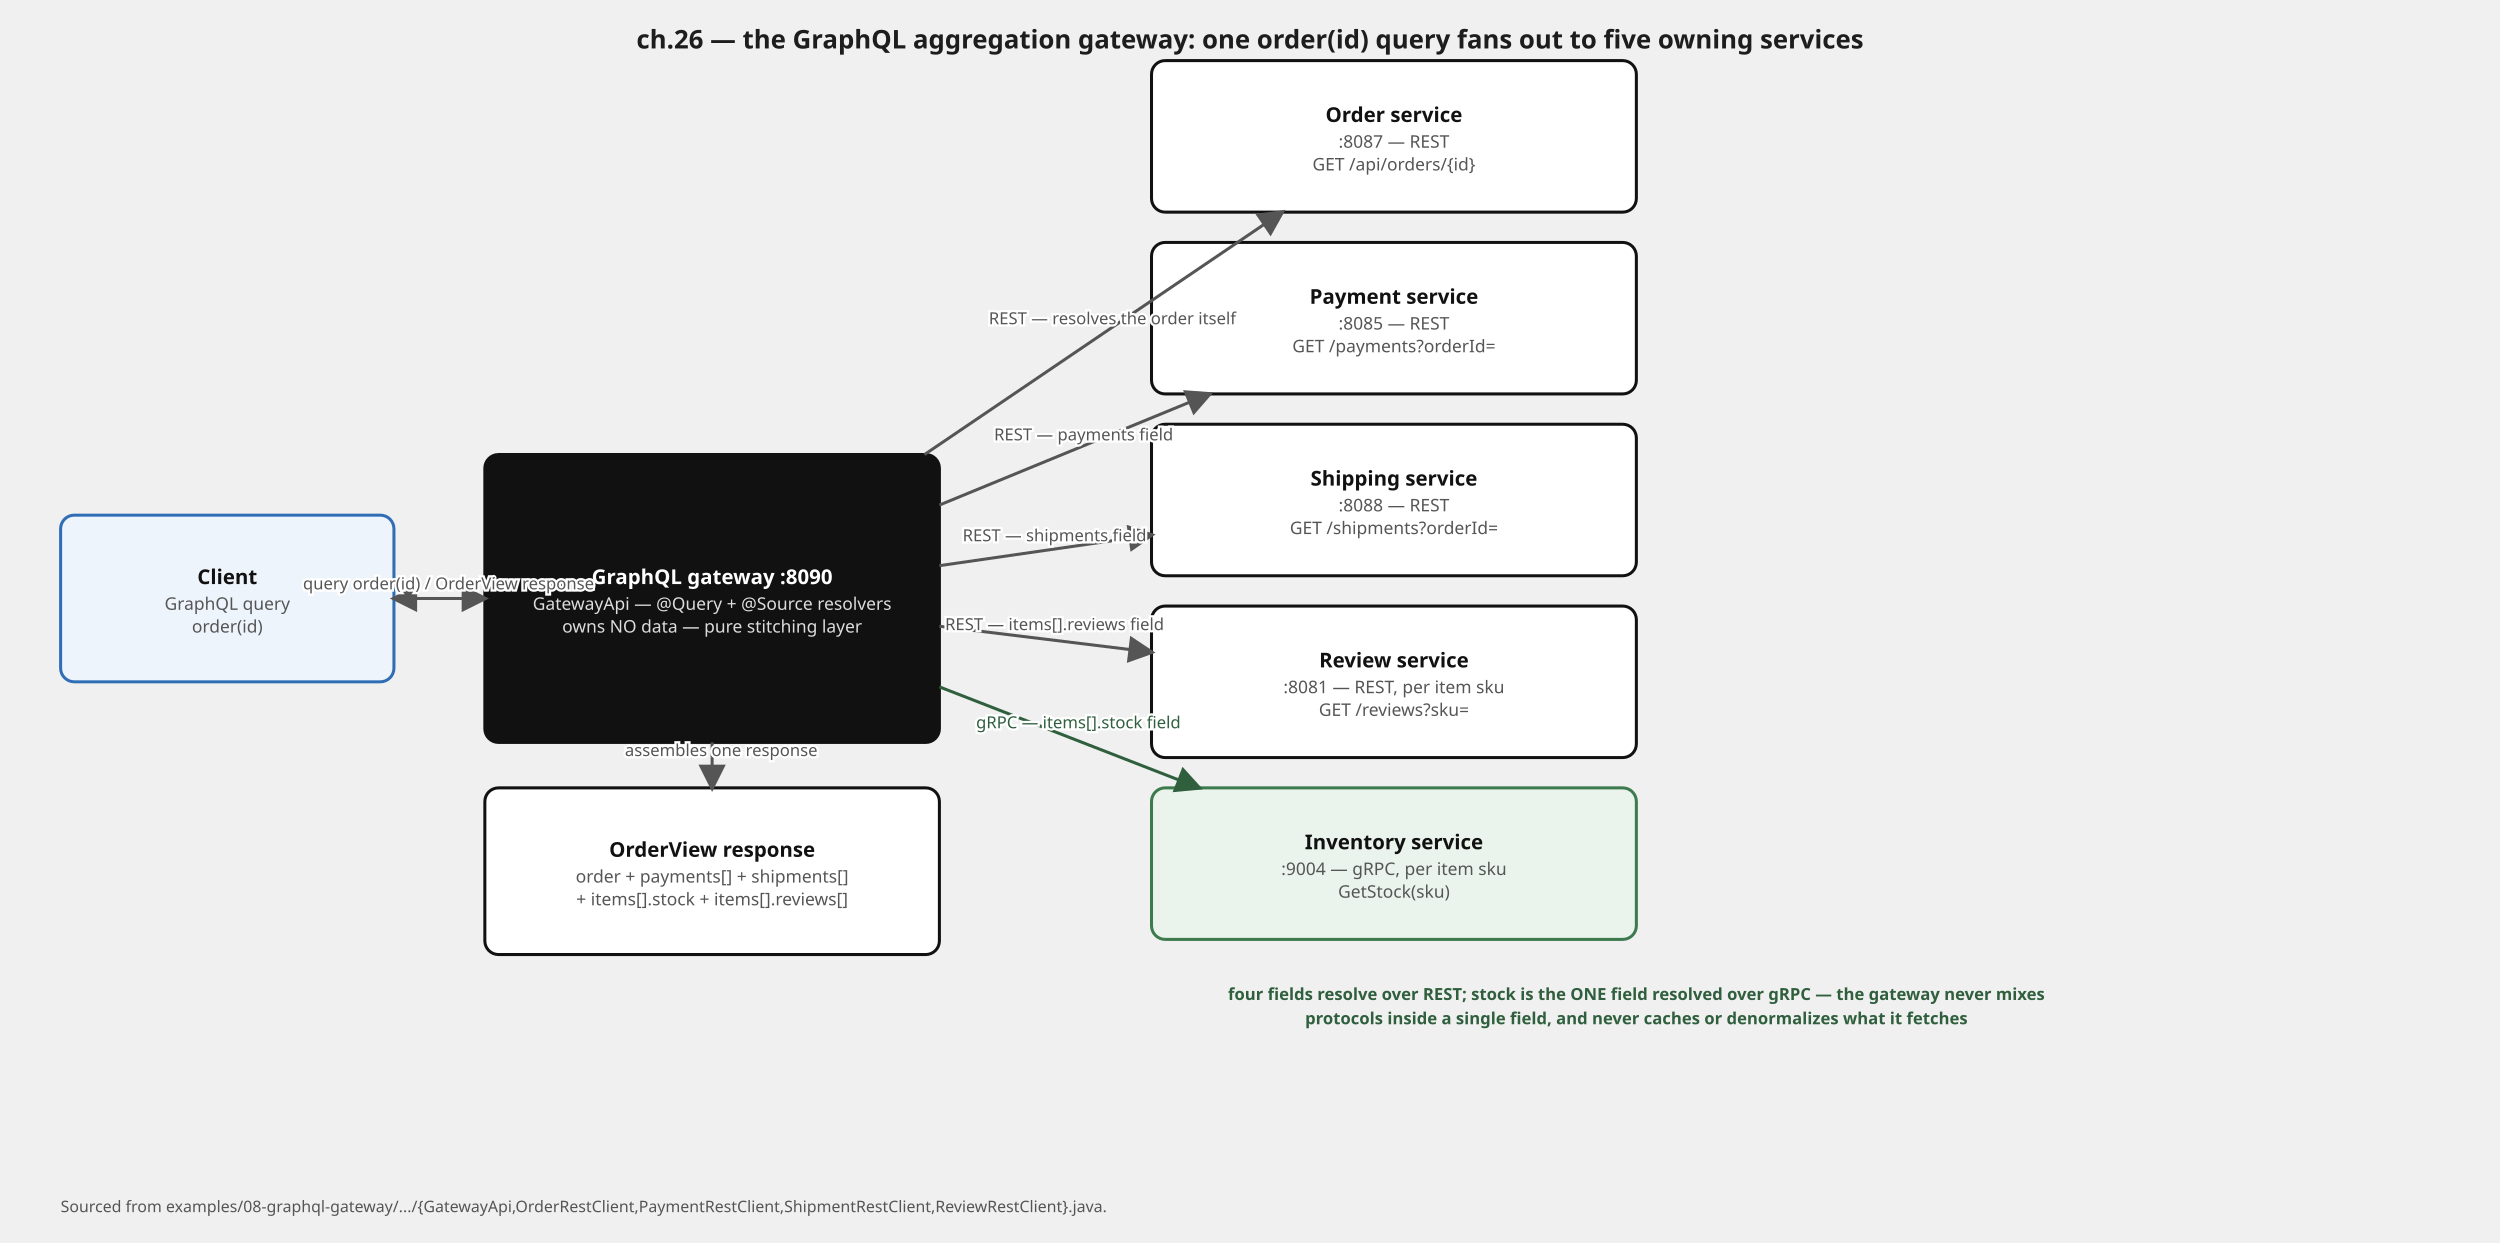
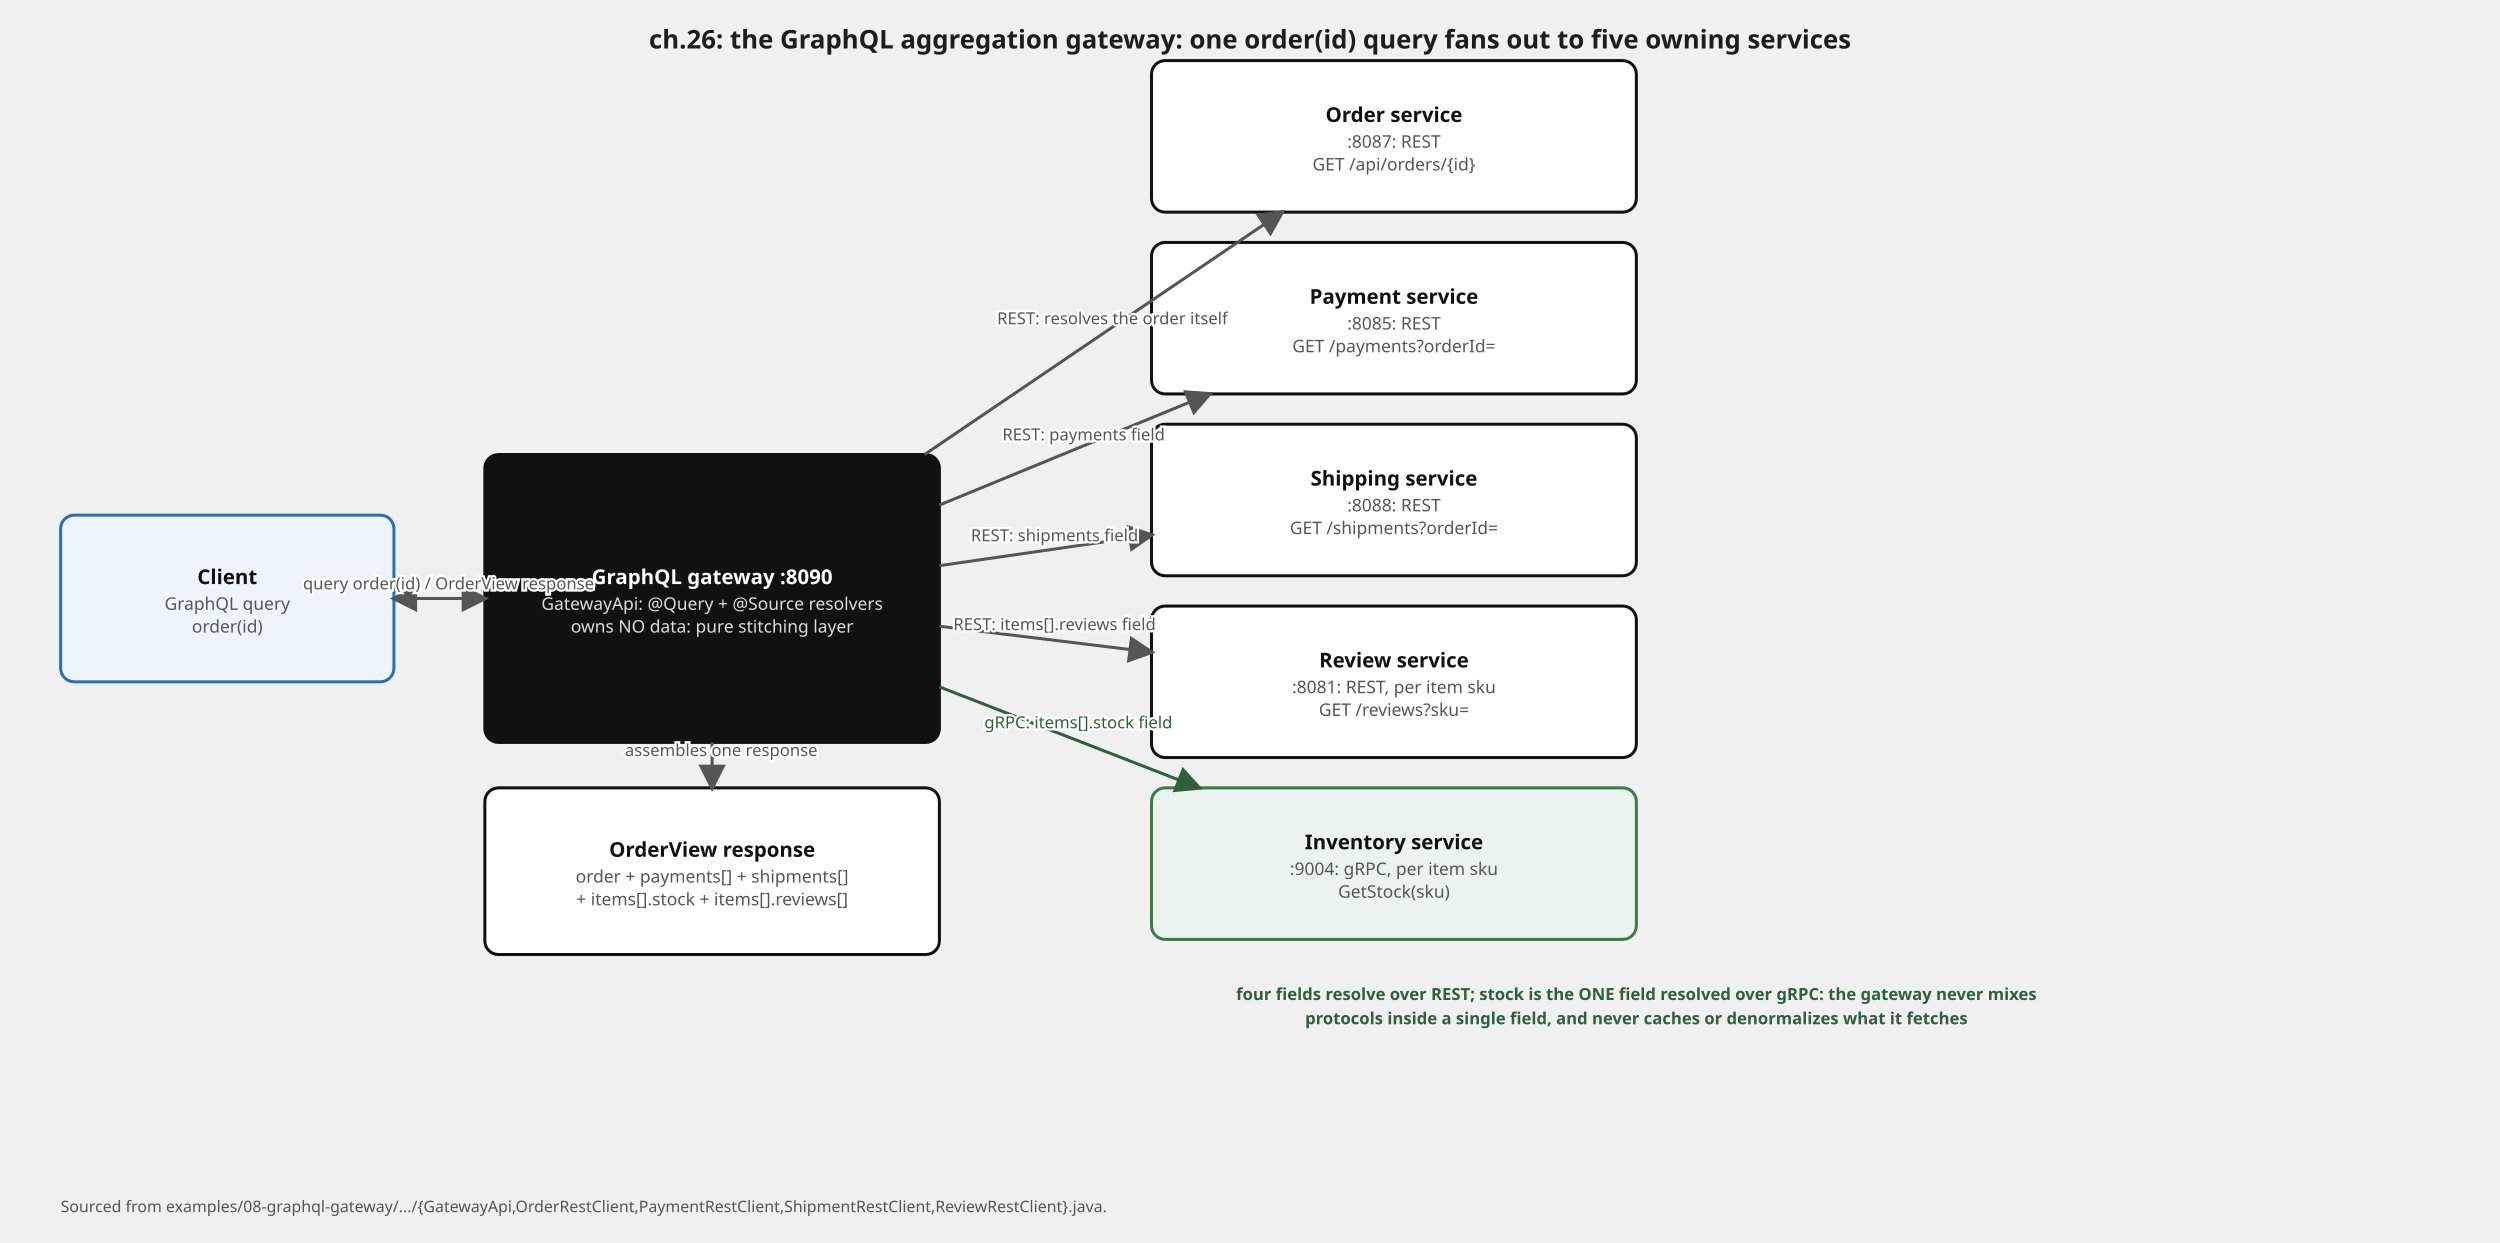
<svg xmlns="http://www.w3.org/2000/svg" viewBox="0 0 1650 820" font-family="'Red Hat Text', system-ui, sans-serif" role="img">
  <defs>
    <marker id="a" viewBox="0 0 10 10" refX="8.5" refY="5" markerWidth="9" markerHeight="9" orient="auto-start-reverse">
      <path d="M0,0 L10,5 L0,10 z" fill="#555" />
    </marker>
    <marker id="am" viewBox="0 0 10 10" refX="8.5" refY="5" markerWidth="9" markerHeight="9" orient="auto-start-reverse">
      <path d="M0,0 L10,5 L0,10 z" fill="#2f5f3d" />
    </marker>
  </defs>
  <rect x="40" y="340" width="220" height="110" rx="9" fill="#eef4fb" stroke="#2f6db5" stroke-width="2" />
  <text x="150.0" y="385.5" font-size="13.5" font-weight="700" fill="#111111" text-anchor="middle">Client</text>
  <text x="150.0" y="402.5" font-size="11.5" fill="#555555" text-anchor="middle">GraphQL query</text>
  <text x="150.0" y="417.5" font-size="11.5" fill="#555555" text-anchor="middle">order(id)</text>
  <rect x="320" y="300" width="300" height="190" rx="9" fill="#111111" stroke="#111111" stroke-width="2" />
  <text x="470.0" y="385.5" font-size="13.5" font-weight="700" fill="#ffffff" text-anchor="middle">GraphQL gateway :8090</text>
-   <text x="470.0" y="402.5" font-size="11.5" fill="#dddddd" text-anchor="middle">GatewayApi — @Query + @Source resolvers</text>
-   <text x="470.0" y="417.5" font-size="11.5" fill="#dddddd" text-anchor="middle">owns NO data — pure stitching layer</text>
+   <text x="470.0" y="402.5" font-size="11.5" fill="#dddddd" text-anchor="middle">GatewayApi: @Query + @Source resolvers</text>
+   <text x="470.0" y="417.5" font-size="11.5" fill="#dddddd" text-anchor="middle">owns NO data: pure stitching layer</text>
  <rect x="320" y="520" width="300" height="110" rx="9" fill="#ffffff" stroke="#111111" stroke-width="2" />
  <text x="470.0" y="565.5" font-size="13.5" font-weight="700" fill="#111111" text-anchor="middle">OrderView response</text>
  <text x="470.0" y="582.5" font-size="11.5" fill="#555555" text-anchor="middle">order + payments[] + shipments[]</text>
  <text x="470.0" y="597.5" font-size="11.5" fill="#555555" text-anchor="middle">+ items[].stock + items[].reviews[]</text>
  <rect x="760" y="40" width="320" height="100" rx="9" fill="#ffffff" stroke="#111111" stroke-width="2" />
  <text x="920.0" y="80.5" font-size="13.5" font-weight="700" fill="#111111" text-anchor="middle">Order service</text>
-   <text x="920.0" y="97.5" font-size="11.5" fill="#555555" text-anchor="middle">:8087 — REST</text>
+   <text x="920.0" y="97.5" font-size="11.5" fill="#555555" text-anchor="middle">:8087: REST</text>
  <text x="920.0" y="112.5" font-size="11.5" fill="#555555" text-anchor="middle">GET /api/orders/{id}</text>
  <rect x="760" y="160" width="320" height="100" rx="9" fill="#ffffff" stroke="#111111" stroke-width="2" />
  <text x="920.0" y="200.5" font-size="13.5" font-weight="700" fill="#111111" text-anchor="middle">Payment service</text>
-   <text x="920.0" y="217.5" font-size="11.5" fill="#555555" text-anchor="middle">:8085 — REST</text>
+   <text x="920.0" y="217.5" font-size="11.5" fill="#555555" text-anchor="middle">:8085: REST</text>
  <text x="920.0" y="232.5" font-size="11.5" fill="#555555" text-anchor="middle">GET /payments?orderId=</text>
  <rect x="760" y="280" width="320" height="100" rx="9" fill="#ffffff" stroke="#111111" stroke-width="2" />
  <text x="920.0" y="320.5" font-size="13.5" font-weight="700" fill="#111111" text-anchor="middle">Shipping service</text>
-   <text x="920.0" y="337.5" font-size="11.5" fill="#555555" text-anchor="middle">:8088 — REST</text>
+   <text x="920.0" y="337.5" font-size="11.5" fill="#555555" text-anchor="middle">:8088: REST</text>
  <text x="920.0" y="352.5" font-size="11.5" fill="#555555" text-anchor="middle">GET /shipments?orderId=</text>
  <rect x="760" y="400" width="320" height="100" rx="9" fill="#ffffff" stroke="#111111" stroke-width="2" />
  <text x="920.0" y="440.5" font-size="13.5" font-weight="700" fill="#111111" text-anchor="middle">Review service</text>
-   <text x="920.0" y="457.5" font-size="11.5" fill="#555555" text-anchor="middle">:8081 — REST, per item sku</text>
+   <text x="920.0" y="457.5" font-size="11.5" fill="#555555" text-anchor="middle">:8081: REST, per item sku</text>
  <text x="920.0" y="472.5" font-size="11.5" fill="#555555" text-anchor="middle">GET /reviews?sku=</text>
  <rect x="760" y="520" width="320" height="100" rx="9" fill="#eaf4ec" stroke="#3d7a4e" stroke-width="2" />
  <text x="920.0" y="560.5" font-size="13.5" font-weight="700" fill="#111111" text-anchor="middle">Inventory service</text>
-   <text x="920.0" y="577.5" font-size="11.5" fill="#555555" text-anchor="middle">:9004 — gRPC, per item sku</text>
+   <text x="920.0" y="577.5" font-size="11.5" fill="#555555" text-anchor="middle">:9004: gRPC, per item sku</text>
  <text x="920.0" y="592.5" font-size="11.5" fill="#555555" text-anchor="middle">GetStock(sku)</text>
  <path d="M260.0,395.0 L320.0,395.0" fill="none" stroke="#555" stroke-width="2" marker-start="url(#a)" marker-end="url(#a)" />
  <text x="296.0" y="389.0" font-size="11" fill="#ffffff" stroke="#ffffff" stroke-width="3" paint-order="stroke" text-anchor="middle">query order(id) / OrderView response</text>
  <text x="296.0" y="389.0" font-size="11" fill="#555" text-anchor="middle">query order(id) / OrderView response</text>
  <path d="M610.164,300.0 L846.23,140.0" fill="none" stroke="#555" stroke-width="2" marker-end="url(#a)" />
-   <text x="734.197" y="214.0" font-size="11" fill="#ffffff" stroke="#ffffff" stroke-width="3" paint-order="stroke" text-anchor="middle">REST — resolves the order itself</text>
-   <text x="734.197" y="214.0" font-size="11" fill="#555" text-anchor="middle">REST — resolves the order itself</text>
+   <text x="734.197" y="214.0" font-size="11" fill="#ffffff" stroke="#ffffff" stroke-width="3" paint-order="stroke" text-anchor="middle">REST: resolves the order itself</text>
+   <text x="734.197" y="214.0" font-size="11" fill="#555" text-anchor="middle">REST: resolves the order itself</text>
  <path d="M620.0,333.333 L798.378,260.0" fill="none" stroke="#555" stroke-width="2" marker-end="url(#a)" />
-   <text x="715.189" y="290.667" font-size="11" fill="#ffffff" stroke="#ffffff" stroke-width="3" paint-order="stroke" text-anchor="middle">REST — payments field</text>
-   <text x="715.189" y="290.667" font-size="11" fill="#555" text-anchor="middle">REST — payments field</text>
+   <text x="715.189" y="290.667" font-size="11" fill="#ffffff" stroke="#ffffff" stroke-width="3" paint-order="stroke" text-anchor="middle">REST: payments field</text>
+   <text x="715.189" y="290.667" font-size="11" fill="#555" text-anchor="middle">REST: payments field</text>
  <path d="M620.0,373.333 L760.0,353.111" fill="none" stroke="#555" stroke-width="2" marker-end="url(#a)" />
-   <text x="696.0" y="357.222" font-size="11" fill="#ffffff" stroke="#ffffff" stroke-width="3" paint-order="stroke" text-anchor="middle">REST — shipments field</text>
-   <text x="696.0" y="357.222" font-size="11" fill="#555" text-anchor="middle">REST — shipments field</text>
+   <text x="696.0" y="357.222" font-size="11" fill="#ffffff" stroke="#ffffff" stroke-width="3" paint-order="stroke" text-anchor="middle">REST: shipments field</text>
+   <text x="696.0" y="357.222" font-size="11" fill="#555" text-anchor="middle">REST: shipments field</text>
  <path d="M620.0,413.333 L760.0,430.444" fill="none" stroke="#555" stroke-width="2" marker-end="url(#a)" />
-   <text x="696.0" y="415.889" font-size="11" fill="#ffffff" stroke="#ffffff" stroke-width="3" paint-order="stroke" text-anchor="middle">REST — items[].reviews field</text>
-   <text x="696.0" y="415.889" font-size="11" fill="#555" text-anchor="middle">REST — items[].reviews field</text>
+   <text x="696.0" y="415.889" font-size="11" fill="#ffffff" stroke="#ffffff" stroke-width="3" paint-order="stroke" text-anchor="middle">REST: items[].reviews field</text>
+   <text x="696.0" y="415.889" font-size="11" fill="#555" text-anchor="middle">REST: items[].reviews field</text>
  <path d="M620.0,453.333 L791.429,520.0" fill="none" stroke="#2f5f3d" stroke-width="2" marker-end="url(#am)" />
-   <text x="711.714" y="480.667" font-size="11" fill="#ffffff" stroke="#ffffff" stroke-width="3" paint-order="stroke" text-anchor="middle">gRPC — items[].stock field</text>
-   <text x="711.714" y="480.667" font-size="11" fill="#2f5f3d" text-anchor="middle">gRPC — items[].stock field</text>
+   <text x="711.714" y="480.667" font-size="11" fill="#ffffff" stroke="#ffffff" stroke-width="3" paint-order="stroke" text-anchor="middle">gRPC: items[].stock field</text>
+   <text x="711.714" y="480.667" font-size="11" fill="#2f5f3d" text-anchor="middle">gRPC: items[].stock field</text>
  <path d="M470.0,490.0 L470.0,520.0" fill="none" stroke="#555" stroke-width="2" marker-end="url(#a)" />
  <text x="476.0" y="499.0" font-size="11" fill="#ffffff" stroke="#ffffff" stroke-width="3" paint-order="stroke" text-anchor="middle">assembles one response</text>
  <text x="476.0" y="499.0" font-size="11" fill="#555" text-anchor="middle">assembles one response</text>
-   <text x="825.0" y="32" font-size="17" fill="#1d1d1d" text-anchor="middle" font-weight="700">ch.26 — the GraphQL aggregation gateway: one order(id) query fans out to five owning services</text>
-   <text x="1080" y="660" font-size="11" fill="#2f5f3d" text-anchor="middle" font-weight="700">four fields resolve over REST; stock is the ONE field resolved over gRPC — the gateway never mixes</text>
+   <text x="825.0" y="32" font-size="17" fill="#1d1d1d" text-anchor="middle" font-weight="700">ch.26: the GraphQL aggregation gateway: one order(id) query fans out to five owning services</text>
+   <text x="1080" y="660" font-size="11" fill="#2f5f3d" text-anchor="middle" font-weight="700">four fields resolve over REST; stock is the ONE field resolved over gRPC: the gateway never mixes</text>
  <text x="1080" y="676" font-size="11" fill="#2f5f3d" text-anchor="middle" font-weight="700">protocols inside a single field, and never caches or denormalizes what it fetches</text>
  <text x="40" y="800" font-size="10.5" fill="#555555" text-anchor="start">Sourced from examples/08-graphql-gateway/.../{GatewayApi,OrderRestClient,PaymentRestClient,ShipmentRestClient,ReviewRestClient}.java.</text>
</svg>
